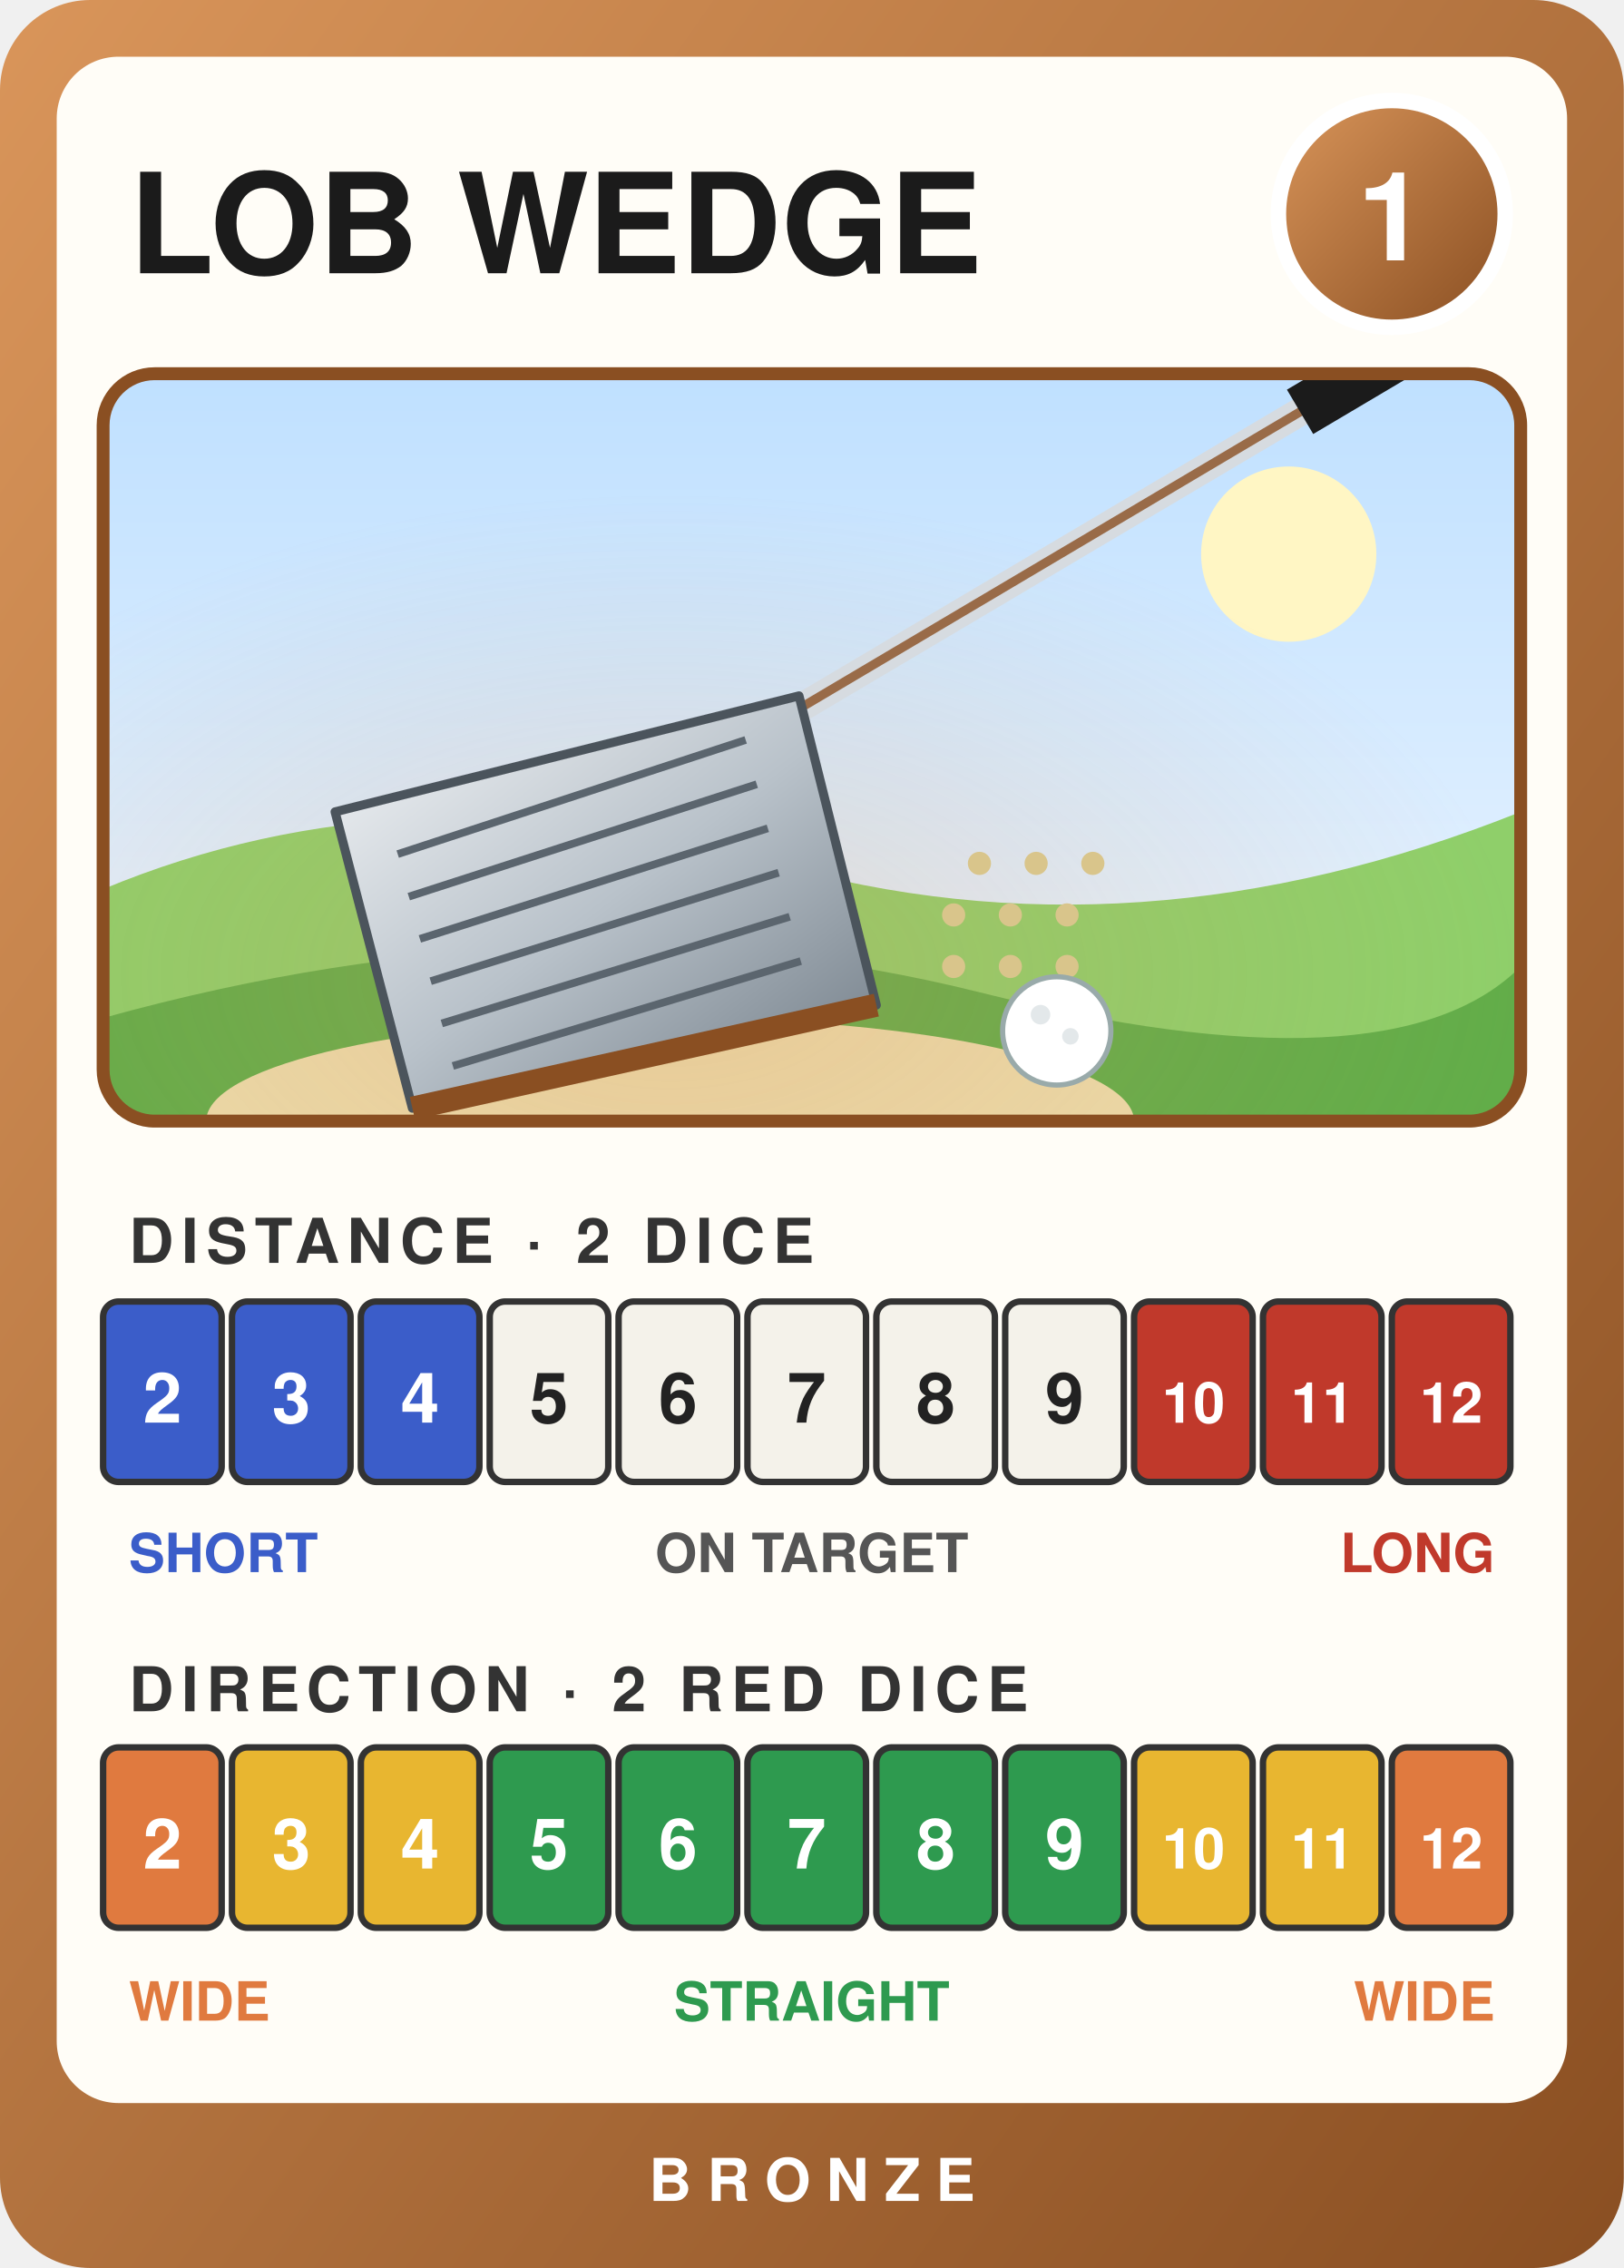
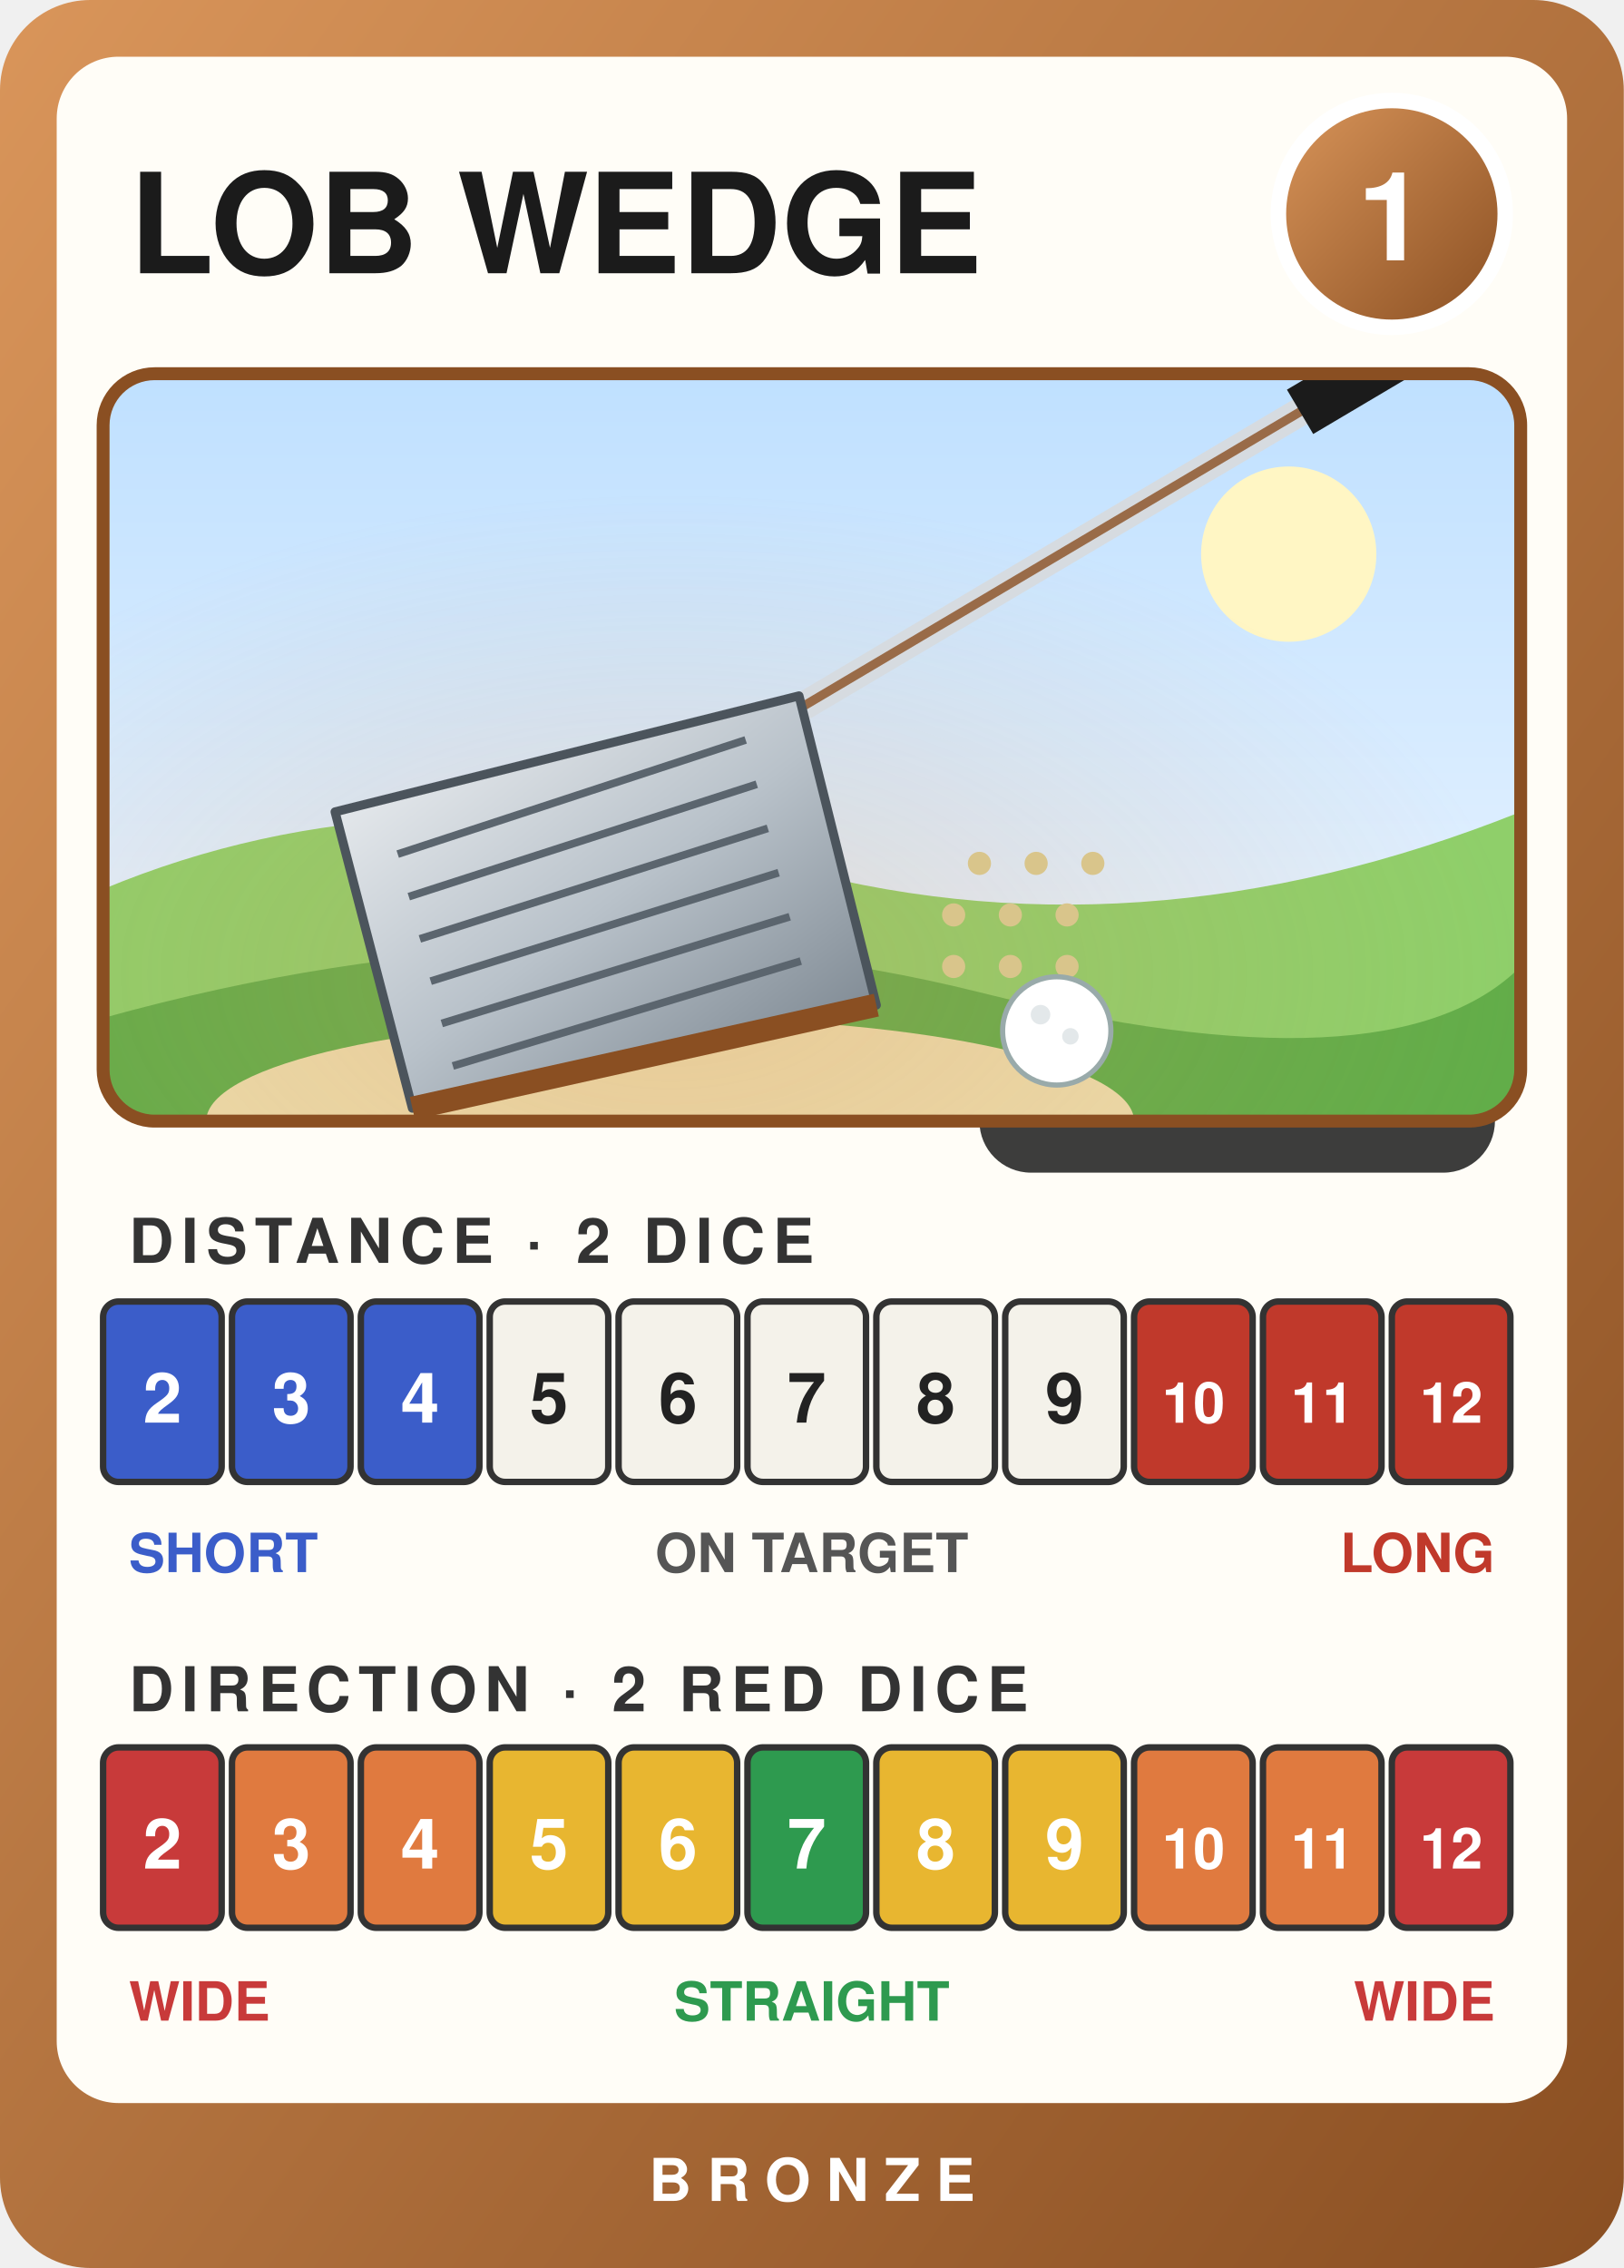
<svg xmlns="http://www.w3.org/2000/svg" width="63mm" height="88mm" viewBox="0 0 63 88" font-family="Helvetica, Arial, sans-serif">
  <defs>
    <linearGradient id="frlw1" x1="0" y1="0" x2="1" y2="1">
      <stop offset="0" stop-color="#d9955a" />
      <stop offset="1" stop-color="#8a4f22" />
    </linearGradient>
    <clipPath id="artlw1">
      <rect x="4" y="14.5" width="55" height="29" rx="2" />
    </clipPath>
  </defs>
  <rect width="63" height="88" rx="3.5" fill="url(#frlw1)" />
  <rect x="2.2" y="2.2" width="58.6" height="79.4" rx="2.4" fill="#fffdf7" />
  <text x="5" y="10.6" font-size="5.4" font-weight="800" fill="#1b1b1b">LOB WEDGE</text>
+   <rect x="38" y="38" width="20" height="7.5" rx="2" fill="#1b1b1b" fill-opacity="0.85" />
+   <text x="48" y="43.6" text-anchor="middle" font-size="4.2" font-weight="800" fill="#fff">30 YD</text>
  <circle cx="54" cy="8.3" r="4.4" fill="url(#frlw1)" stroke="#fff" stroke-width="0.6" />
  <text x="54" y="10.1" text-anchor="middle" font-size="4.8" font-weight="800" fill="#fff">1</text>
  <g clip-path="url(#artlw1)">
    <g transform="translate(4 14.5)">
      <defs>
        <linearGradient id="skylw1" x1="0" y1="0" x2="0" y2="1">
          <stop offset="0" stop-color="#bfe0ff" />
          <stop offset="1" stop-color="#f2f8ff" />
        </linearGradient>
        <linearGradient id="steellw1" x1="0" y1="0" x2="1" y2="1">
          <stop offset="0" stop-color="#f4f6f8" />
          <stop offset="0.5" stop-color="#b9c2ca" />
          <stop offset="1" stop-color="#6f7a84" />
        </linearGradient>
        <radialGradient id="headlw1" cx="0.35" cy="0.3" r="0.8">
          <stop offset="0" stop-color="#5a6574" />
          <stop offset="1" stop-color="#11161d" />
        </radialGradient>
        <radialGradient id="woodlw1" cx="0.35" cy="0.3" r="0.8">
          <stop offset="0" stop-color="#c58a50" />
          <stop offset="1" stop-color="#5a3315" />
        </radialGradient>
        <radialGradient id="glowlw1" cx="0.4" cy="0.75" r="0.6">
          <stop offset="0" stop-color="#d9955a" stop-opacity="0.25" />
          <stop offset="1" stop-color="#d9955a" stop-opacity="0" />
        </radialGradient>
      </defs>
      <rect width="55" height="31" fill="url(#skylw1)" />
      <circle cx="46" cy="7" r="3.4" fill="#fff6c4" />
      <path d="M0 20 Q 12 15 26 19 T 55 17 V31 H0 Z" fill="#8fcf6a" />
      <path d="M0 25 Q 18 20 34 24 T 55 23 V31 H0 Z" fill="#62ad49" />
      <ellipse cx="22" cy="29" rx="18" ry="4" fill="#ecdcab" />
      <rect width="55" height="31" fill="url(#glowlw1)" />
      <line x1="27" y1="13" x2="54" y2="-3" stroke="#d6dbe0" stroke-width="1.1" />
      <line x1="27" y1="13" x2="54" y2="-3" stroke="#8a4f22" stroke-width="0.35" opacity="0.8" />
      <line x1="46.44" y1="1.48" x2="54" y2="-3" stroke="#1b1b1b" stroke-width="2" />
      <polygon points="9,17 27,12.5 30,24.5 12,28.5" fill="url(#steellw1)" stroke="#4b545c" stroke-width="0.35" stroke-linejoin="round" />
      <line x1="11.43" y1="18.64" x2="24.93" y2="14.21" stroke="#5b656e" stroke-width="0.3" />
      <line x1="11.86" y1="20.29" x2="25.36" y2="15.93" stroke="#5b656e" stroke-width="0.3" />
      <line x1="12.29" y1="21.93" x2="25.79" y2="17.64" stroke="#5b656e" stroke-width="0.3" />
      <line x1="12.71" y1="23.57" x2="26.21" y2="19.36" stroke="#5b656e" stroke-width="0.3" />
      <line x1="13.14" y1="25.21" x2="26.64" y2="21.07" stroke="#5b656e" stroke-width="0.3" />
      <line x1="13.57" y1="26.86" x2="27.07" y2="22.79" stroke="#5b656e" stroke-width="0.3" />
      <line x1="12" y1="28.5" x2="30" y2="24.5" stroke="#8a4f22" stroke-width="0.9" />
      <circle cx="33" cy="23" r="0.45" fill="#d9c58b" />
      <circle cx="35.2" cy="23" r="0.45" fill="#d9c58b" />
      <circle cx="37.4" cy="23" r="0.45" fill="#d9c58b" />
      <circle cx="33" cy="21" r="0.45" fill="#d9c58b" />
      <circle cx="35.2" cy="21" r="0.45" fill="#d9c58b" />
      <circle cx="37.4" cy="21" r="0.45" fill="#d9c58b" />
      <circle cx="34" cy="19" r="0.45" fill="#d9c58b" />
      <circle cx="36.2" cy="19" r="0.45" fill="#d9c58b" />
      <circle cx="38.4" cy="19" r="0.45" fill="#d9c58b" />
      <circle cx="37" cy="25.5" r="2.1" fill="#fff" stroke="#9aa" stroke-width="0.2" />
      <circle cx="36.37" cy="24.87" r="0.38" fill="#e3e8ea" />
      <circle cx="37.53" cy="25.71" r="0.32" fill="#e3e8ea" />
    </g>
  </g>
  <rect x="4" y="14.5" width="55" height="29" rx="2" fill="none" stroke="#8a4f22" stroke-width="0.5" />
  <text x="5" y="49" font-size="2.4" font-weight="800" fill="#333" letter-spacing="0.3">DISTANCE · 2 DICE</text>
  <rect x="4" y="50.5" width="4.6" height="7" rx="0.6" fill="#3b5dc9" stroke="#333" stroke-width="0.25" />
  <text x="6.3" y="55.2" text-anchor="middle" font-size="2.7" font-weight="800" fill="#fff">2</text>
  <rect x="9" y="50.5" width="4.6" height="7" rx="0.6" fill="#3b5dc9" stroke="#333" stroke-width="0.25" />
  <text x="11.3" y="55.2" text-anchor="middle" font-size="2.7" font-weight="800" fill="#fff">3</text>
  <rect x="14" y="50.5" width="4.6" height="7" rx="0.6" fill="#3b5dc9" stroke="#333" stroke-width="0.25" />
  <text x="16.3" y="55.2" text-anchor="middle" font-size="2.7" font-weight="800" fill="#fff">4</text>
  <rect x="19" y="50.5" width="4.6" height="7" rx="0.6" fill="#f4f2ea" stroke="#333" stroke-width="0.25" />
  <text x="21.3" y="55.2" text-anchor="middle" font-size="2.7" font-weight="800" fill="#222">5</text>
  <rect x="24" y="50.5" width="4.6" height="7" rx="0.6" fill="#f4f2ea" stroke="#333" stroke-width="0.25" />
  <text x="26.3" y="55.2" text-anchor="middle" font-size="2.7" font-weight="800" fill="#222">6</text>
  <rect x="29" y="50.5" width="4.6" height="7" rx="0.6" fill="#f4f2ea" stroke="#333" stroke-width="0.25" />
  <text x="31.3" y="55.2" text-anchor="middle" font-size="2.7" font-weight="800" fill="#222">7</text>
  <rect x="34" y="50.5" width="4.6" height="7" rx="0.6" fill="#f4f2ea" stroke="#333" stroke-width="0.25" />
  <text x="36.3" y="55.2" text-anchor="middle" font-size="2.7" font-weight="800" fill="#222">8</text>
  <rect x="39" y="50.5" width="4.6" height="7" rx="0.6" fill="#f4f2ea" stroke="#333" stroke-width="0.25" />
  <text x="41.3" y="55.2" text-anchor="middle" font-size="2.7" font-weight="800" fill="#222">9</text>
  <rect x="44" y="50.5" width="4.6" height="7" rx="0.6" fill="#c0392b" stroke="#333" stroke-width="0.25" />
  <text x="46.3" y="55.2" text-anchor="middle" font-size="2.2" font-weight="800" fill="#fff">10</text>
  <rect x="49" y="50.5" width="4.6" height="7" rx="0.6" fill="#c0392b" stroke="#333" stroke-width="0.25" />
  <text x="51.3" y="55.2" text-anchor="middle" font-size="2.2" font-weight="800" fill="#fff">11</text>
  <rect x="54" y="50.5" width="4.6" height="7" rx="0.6" fill="#c0392b" stroke="#333" stroke-width="0.25" />
  <text x="56.3" y="55.2" text-anchor="middle" font-size="2.2" font-weight="800" fill="#fff">12</text>
  <text x="5" y="61" font-size="2.1" fill="#3b5dc9" font-weight="800">SHORT</text>
  <text x="31.5" y="61" text-anchor="middle" font-size="2.1" fill="#555" font-weight="800">ON TARGET</text>
  <text x="58" y="61" text-anchor="end" font-size="2.1" fill="#c0392b" font-weight="800">LONG</text>
  <text x="5" y="66.4" font-size="2.4" font-weight="800" fill="#333" letter-spacing="0.3">DIRECTION · 2 RED DICE</text>
-   <rect x="4" y="67.8" width="4.6" height="7" rx="0.6" fill="#e07a3f" stroke="#333" stroke-width="0.25" />
+   <rect x="4" y="67.8" width="4.6" height="7" rx="0.6" fill="#c83a3a" stroke="#333" stroke-width="0.25" />
  <text x="6.3" y="72.5" text-anchor="middle" font-size="2.7" font-weight="800" fill="#fff">2</text>
-   <rect x="9" y="67.8" width="4.6" height="7" rx="0.6" fill="#e8b630" stroke="#333" stroke-width="0.25" />
+   <rect x="9" y="67.8" width="4.6" height="7" rx="0.6" fill="#e07a3f" stroke="#333" stroke-width="0.25" />
  <text x="11.3" y="72.5" text-anchor="middle" font-size="2.7" font-weight="800" fill="#fff">3</text>
-   <rect x="14" y="67.8" width="4.6" height="7" rx="0.6" fill="#e8b630" stroke="#333" stroke-width="0.25" />
+   <rect x="14" y="67.8" width="4.6" height="7" rx="0.6" fill="#e07a3f" stroke="#333" stroke-width="0.25" />
  <text x="16.3" y="72.5" text-anchor="middle" font-size="2.7" font-weight="800" fill="#fff">4</text>
-   <rect x="19" y="67.8" width="4.6" height="7" rx="0.6" fill="#2e9a4f" stroke="#333" stroke-width="0.25" />
+   <rect x="19" y="67.8" width="4.6" height="7" rx="0.6" fill="#e8b630" stroke="#333" stroke-width="0.25" />
  <text x="21.3" y="72.5" text-anchor="middle" font-size="2.7" font-weight="800" fill="#fff">5</text>
-   <rect x="24" y="67.8" width="4.6" height="7" rx="0.6" fill="#2e9a4f" stroke="#333" stroke-width="0.25" />
+   <rect x="24" y="67.8" width="4.6" height="7" rx="0.6" fill="#e8b630" stroke="#333" stroke-width="0.25" />
  <text x="26.3" y="72.5" text-anchor="middle" font-size="2.7" font-weight="800" fill="#fff">6</text>
  <rect x="29" y="67.8" width="4.6" height="7" rx="0.6" fill="#2e9a4f" stroke="#333" stroke-width="0.25" />
  <text x="31.3" y="72.5" text-anchor="middle" font-size="2.7" font-weight="800" fill="#fff">7</text>
-   <rect x="34" y="67.8" width="4.6" height="7" rx="0.6" fill="#2e9a4f" stroke="#333" stroke-width="0.25" />
+   <rect x="34" y="67.8" width="4.6" height="7" rx="0.6" fill="#e8b630" stroke="#333" stroke-width="0.25" />
  <text x="36.3" y="72.5" text-anchor="middle" font-size="2.7" font-weight="800" fill="#fff">8</text>
-   <rect x="39" y="67.8" width="4.6" height="7" rx="0.6" fill="#2e9a4f" stroke="#333" stroke-width="0.25" />
+   <rect x="39" y="67.8" width="4.6" height="7" rx="0.6" fill="#e8b630" stroke="#333" stroke-width="0.25" />
  <text x="41.3" y="72.5" text-anchor="middle" font-size="2.7" font-weight="800" fill="#fff">9</text>
-   <rect x="44" y="67.8" width="4.6" height="7" rx="0.6" fill="#e8b630" stroke="#333" stroke-width="0.25" />
+   <rect x="44" y="67.8" width="4.6" height="7" rx="0.6" fill="#e07a3f" stroke="#333" stroke-width="0.25" />
  <text x="46.3" y="72.5" text-anchor="middle" font-size="2.2" font-weight="800" fill="#fff">10</text>
-   <rect x="49" y="67.8" width="4.6" height="7" rx="0.6" fill="#e8b630" stroke="#333" stroke-width="0.25" />
+   <rect x="49" y="67.8" width="4.6" height="7" rx="0.6" fill="#e07a3f" stroke="#333" stroke-width="0.25" />
  <text x="51.3" y="72.5" text-anchor="middle" font-size="2.2" font-weight="800" fill="#fff">11</text>
-   <rect x="54" y="67.8" width="4.6" height="7" rx="0.6" fill="#e07a3f" stroke="#333" stroke-width="0.25" />
+   <rect x="54" y="67.8" width="4.6" height="7" rx="0.6" fill="#c83a3a" stroke="#333" stroke-width="0.25" />
  <text x="56.3" y="72.5" text-anchor="middle" font-size="2.2" font-weight="800" fill="#fff">12</text>
-   <text x="5" y="78.4" font-size="2.1" fill="#e07a3f" font-weight="800">WIDE</text>
+   <text x="5" y="78.4" font-size="2.1" fill="#c83a3a" font-weight="800">WIDE</text>
  <text x="31.5" y="78.4" text-anchor="middle" font-size="2.1" fill="#2e9a4f" font-weight="800">STRAIGHT</text>
-   <text x="58" y="78.4" text-anchor="end" font-size="2.1" fill="#e07a3f" font-weight="800">WIDE</text>
+   <text x="58" y="78.4" text-anchor="end" font-size="2.1" fill="#c83a3a" font-weight="800">WIDE</text>
  <text x="31.5" y="85.4" text-anchor="middle" font-size="2.3" font-weight="800" fill="#fff" letter-spacing="0.6">BRONZE</text>
</svg>
